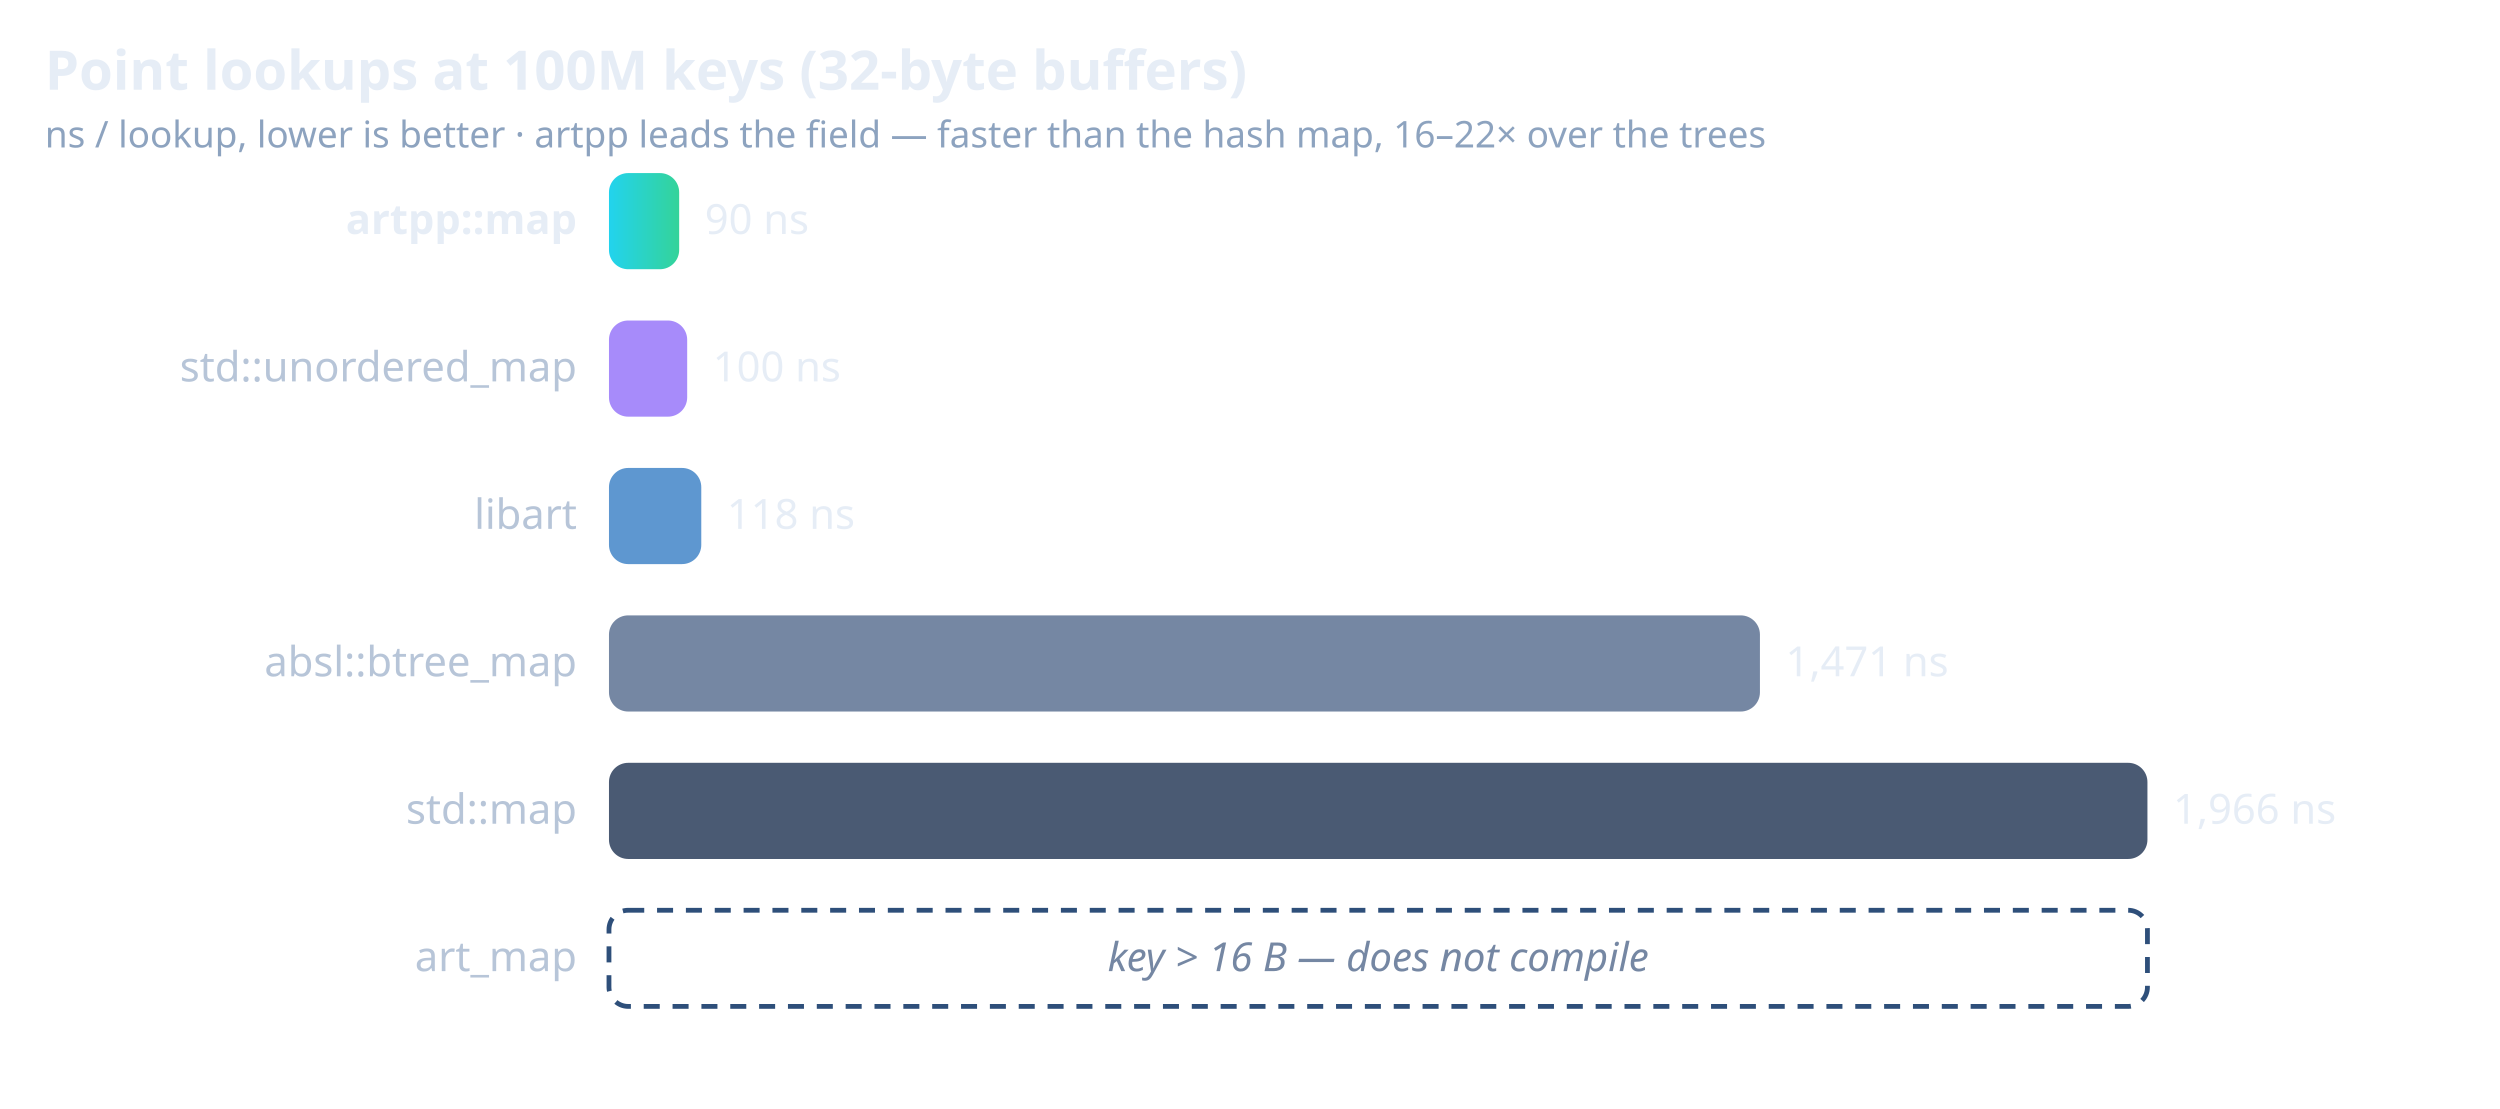
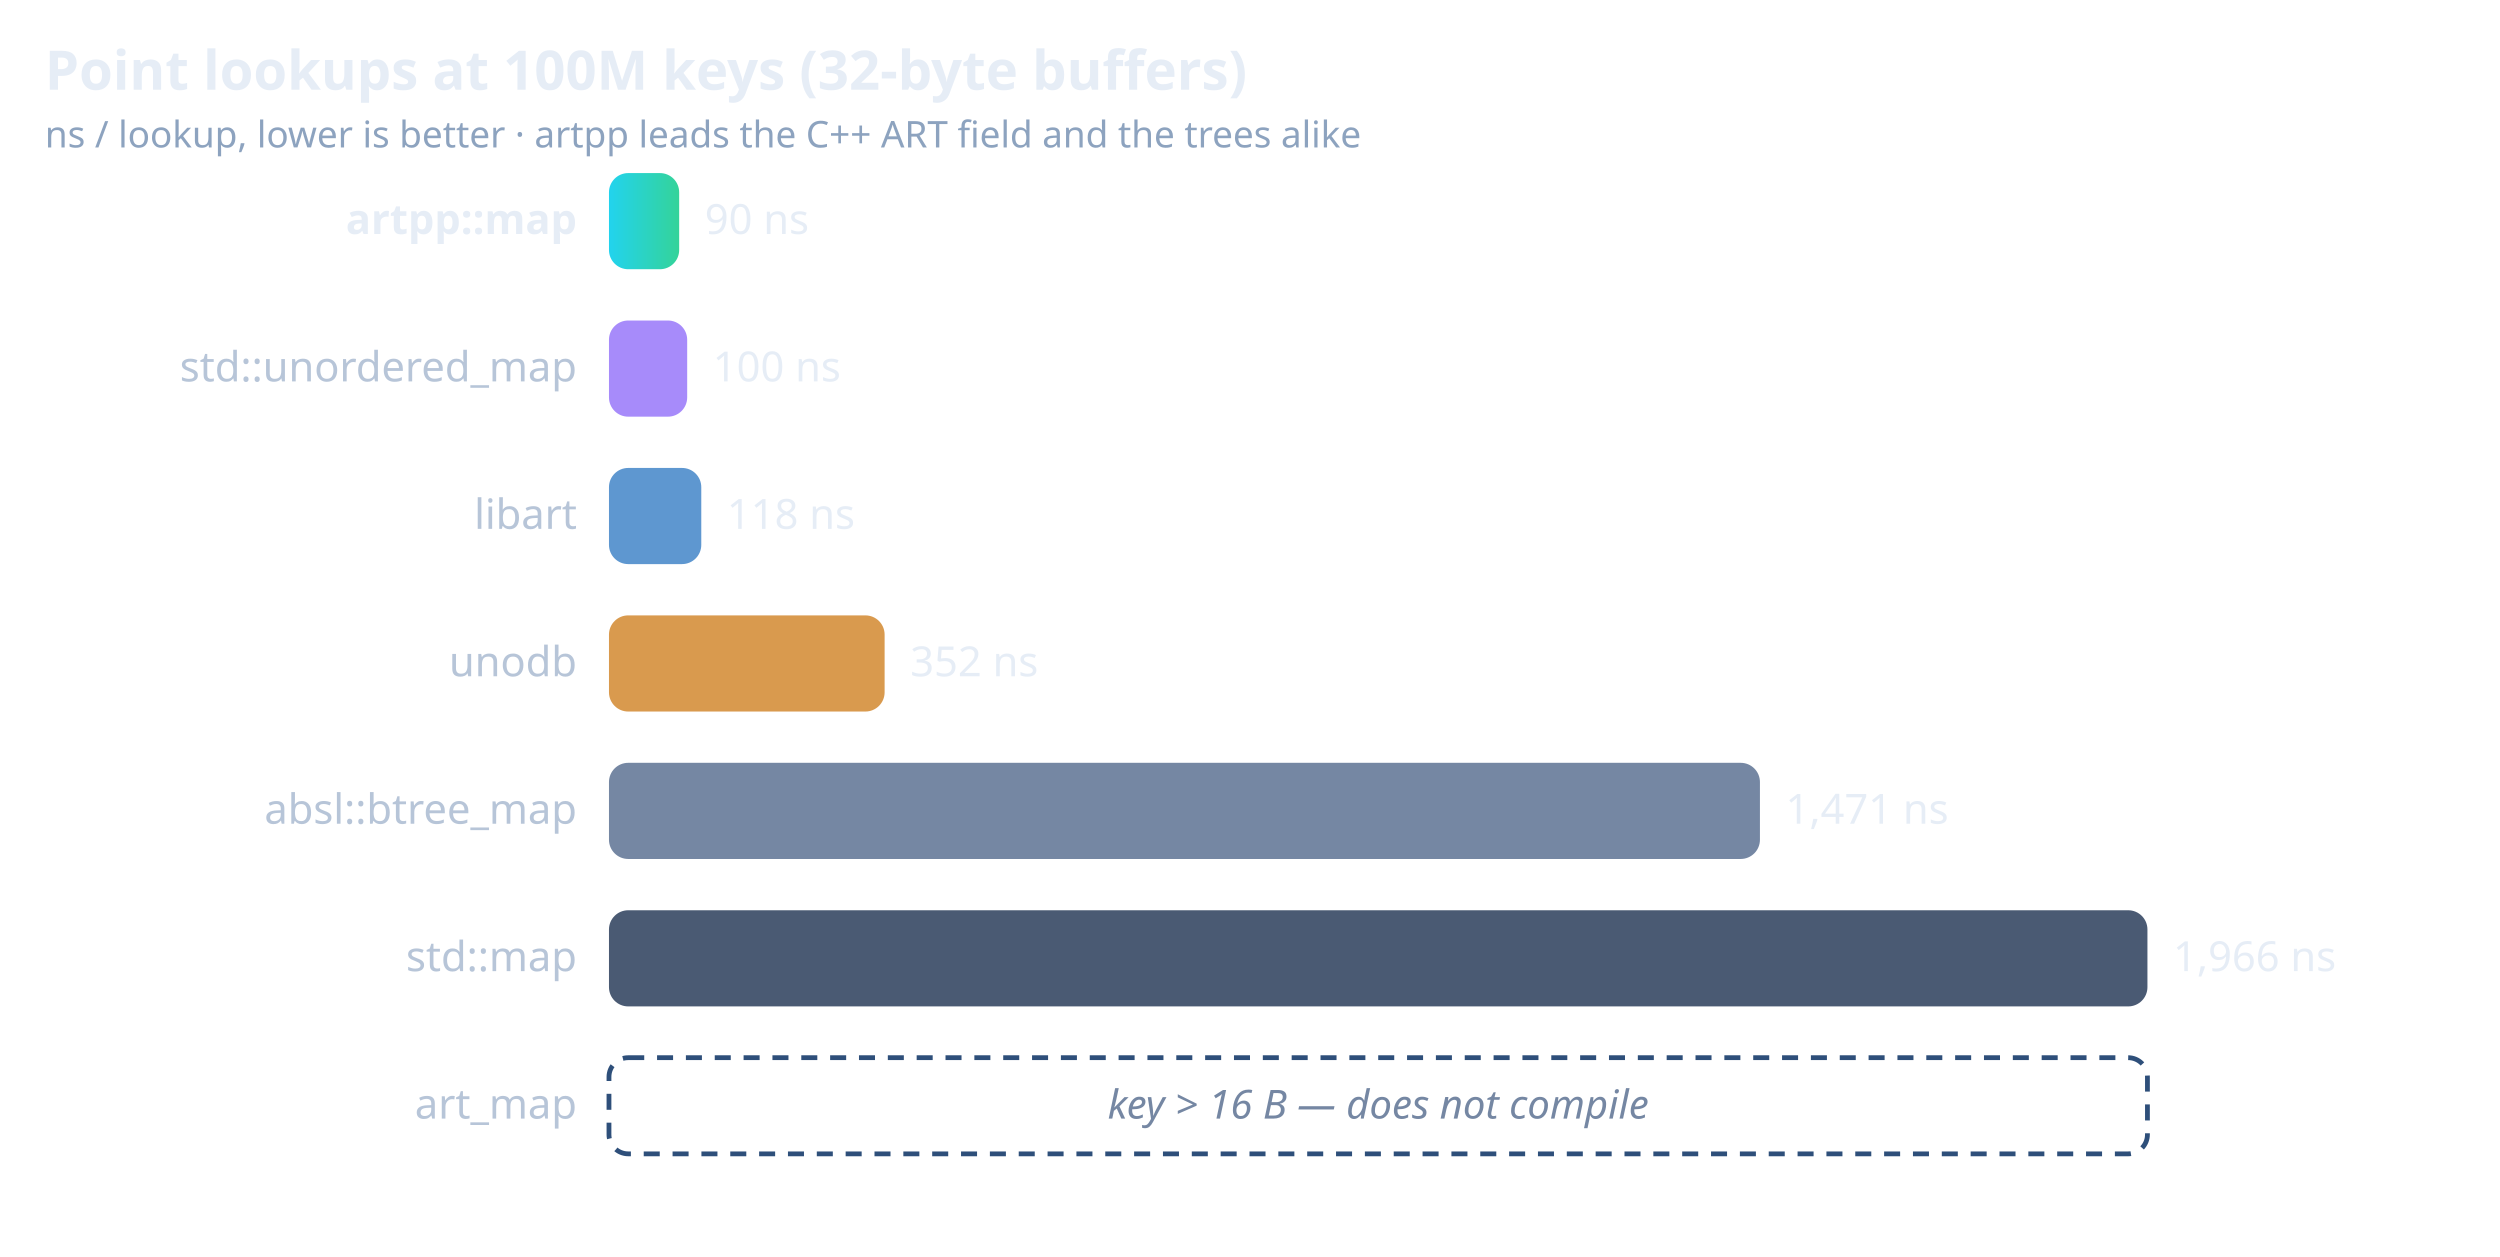
- <svg xmlns="http://www.w3.org/2000/svg" viewBox="0 0 780 346" font-family="ui-sans-serif, system-ui, sans-serif" role="img" aria-label="Point lookups at 100M keys (32-byte buffers)">
+ <svg xmlns="http://www.w3.org/2000/svg" viewBox="0 0 780 392" font-family="ui-sans-serif, system-ui, sans-serif" role="img" aria-label="Point lookups at 100M keys (32-byte buffers)">
  <defs>
    <linearGradient id="hot" x1="0" y1="0" x2="1" y2="0">
      <stop offset="0" stop-color="#22d3ee" />
      <stop offset="1" stop-color="#34d399" />
    </linearGradient>
  </defs>
  <text x="14" y="28" font-size="17" font-weight="600" fill="#e6edf6">Point lookups at 100M keys (32-byte buffers)</text>
-   <text x="14" y="46" font-size="11.5" fill="#8da3bf">ns / lookup, lower is better · artpp leads the field — faster than the hash map, 16–22× over the trees</text>
+   <text x="14" y="46" font-size="11.5" fill="#8da3bf">ns / lookup, lower is better · artpp leads the C++ ART field and the trees alike</text>
  <text x="180" y="73.0" font-size="13" font-weight="600" fill="#e6edf6" text-anchor="end">artpp::map</text>
  <rect x="190" y="54" width="21.9" height="30" rx="6" fill="url(#hot)" />
  <text x="219.9" y="73.0" font-size="13" fill="#e6edf6">90 ns</text>
  <text x="180" y="119.0" font-size="13" font-weight="400" fill="#b7c5d8" text-anchor="end">std::unordered_map</text>
  <rect x="190" y="100" width="24.4" height="30" rx="6" fill="#a78bfa" />
  <text x="222.4" y="119.0" font-size="13" fill="#e6edf6">100 ns</text>
  <text x="180" y="165.0" font-size="13" font-weight="400" fill="#b7c5d8" text-anchor="end">libart</text>
  <rect x="190" y="146" width="28.8" height="30" rx="6" fill="#5e97d0" />
  <text x="226.8" y="165.0" font-size="13" fill="#e6edf6">118 ns</text>
-   <text x="180" y="211.0" font-size="13" font-weight="400" fill="#b7c5d8" text-anchor="end">absl::btree_map</text>
-   <rect x="190" y="192" width="359.1" height="30" rx="6" fill="#7587a3" />
-   <text x="557.1" y="211.0" font-size="13" fill="#e6edf6">1,471 ns</text>
-   <text x="180" y="257.0" font-size="13" font-weight="400" fill="#b7c5d8" text-anchor="end">std::map</text>
-   <rect x="190" y="238" width="480.0" height="30" rx="6" fill="#4a5a73" />
-   <text x="678.0" y="257.0" font-size="13" fill="#e6edf6">1,966 ns</text>
-   <text x="180" y="303.0" font-size="13" font-weight="400" fill="#b7c5d8" text-anchor="end">art_map</text>
-   <rect x="190" y="284" width="480" height="30" rx="6" fill="none" stroke="#2e4f7a" stroke-width="1.5" stroke-dasharray="5 4" />
-   <text x="430.0" y="303.0" font-size="12.5" fill="#7587a3" text-anchor="middle" font-style="italic">key &gt; 16 B — does not compile</text>
+   <text x="180" y="211.0" font-size="13" font-weight="400" fill="#b7c5d8" text-anchor="end">unodb</text>
+   <rect x="190" y="192" width="86.0" height="30" rx="6" fill="#d99a4e" />
+   <text x="284.0" y="211.0" font-size="13" fill="#e6edf6">352 ns</text>
+   <text x="180" y="257.0" font-size="13" font-weight="400" fill="#b7c5d8" text-anchor="end">absl::btree_map</text>
+   <rect x="190" y="238" width="359.1" height="30" rx="6" fill="#7587a3" />
+   <text x="557.1" y="257.0" font-size="13" fill="#e6edf6">1,471 ns</text>
+   <text x="180" y="303.0" font-size="13" font-weight="400" fill="#b7c5d8" text-anchor="end">std::map</text>
+   <rect x="190" y="284" width="480.0" height="30" rx="6" fill="#4a5a73" />
+   <text x="678.0" y="303.0" font-size="13" fill="#e6edf6">1,966 ns</text>
+   <text x="180" y="349.0" font-size="13" font-weight="400" fill="#b7c5d8" text-anchor="end">art_map</text>
+   <rect x="190" y="330" width="480" height="30" rx="6" fill="none" stroke="#2e4f7a" stroke-width="1.5" stroke-dasharray="5 4" />
+   <text x="430.0" y="349.0" font-size="12.5" fill="#7587a3" text-anchor="middle" font-style="italic">key &gt; 16 B — does not compile</text>
</svg>
